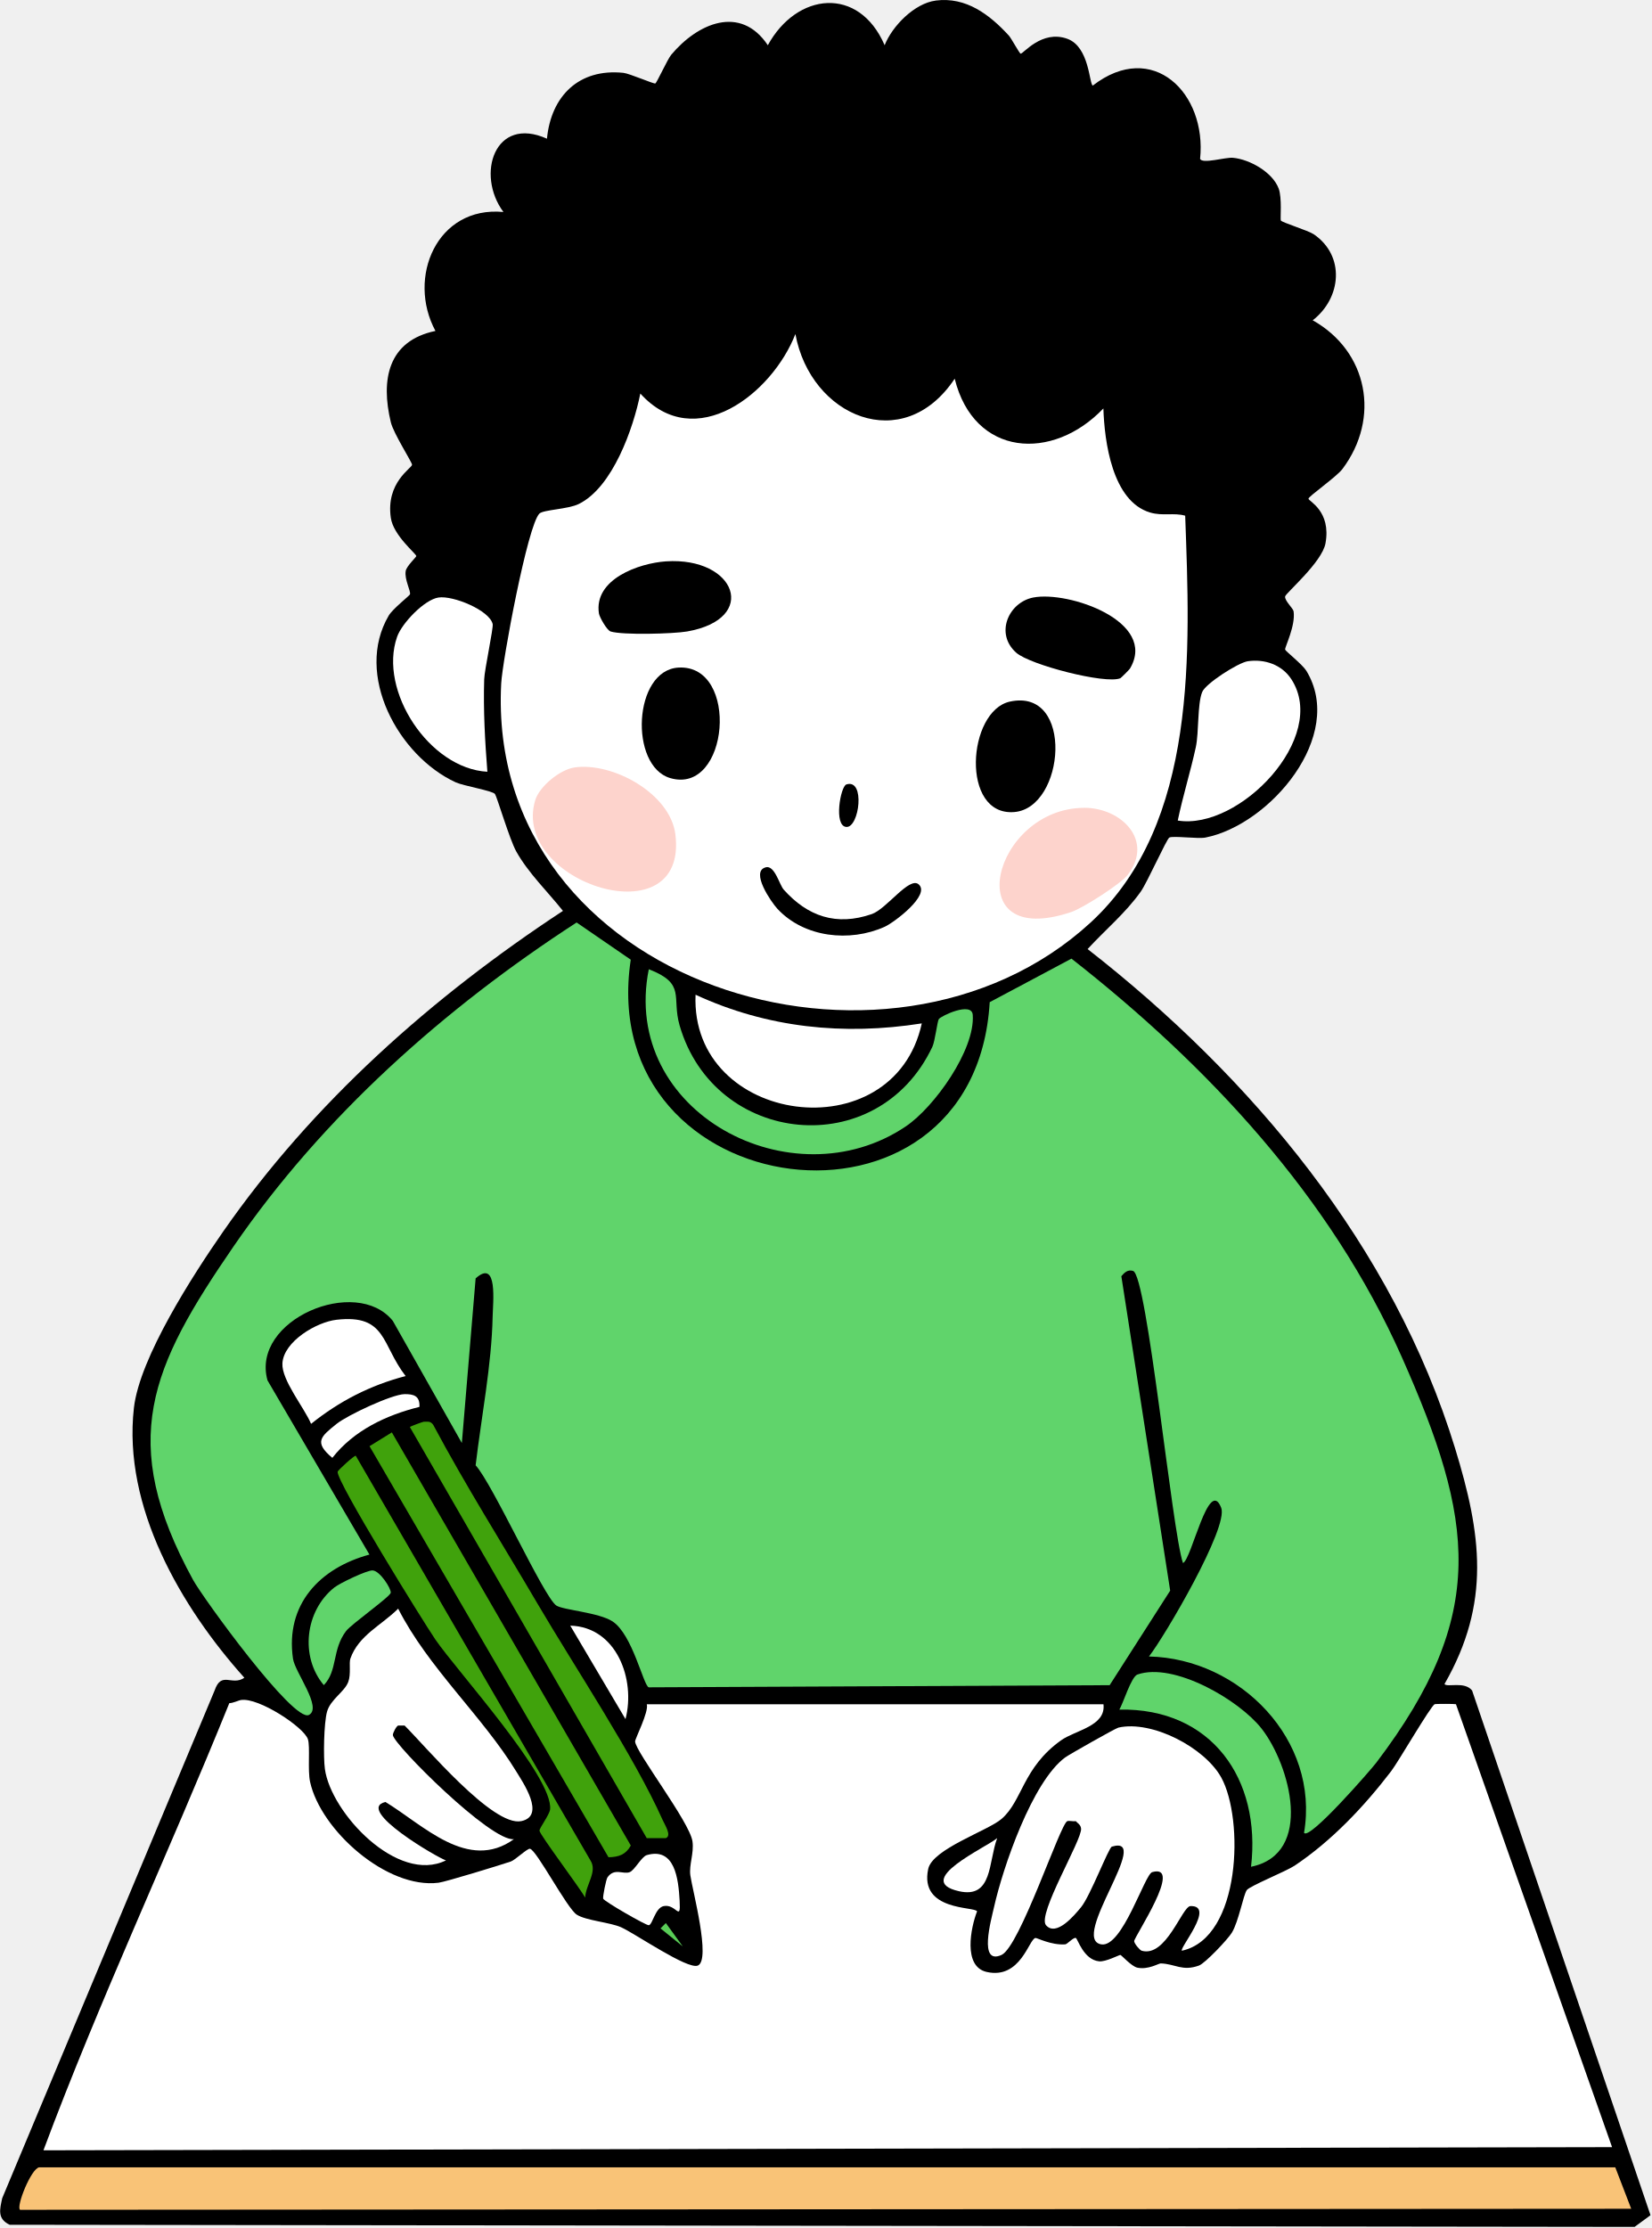
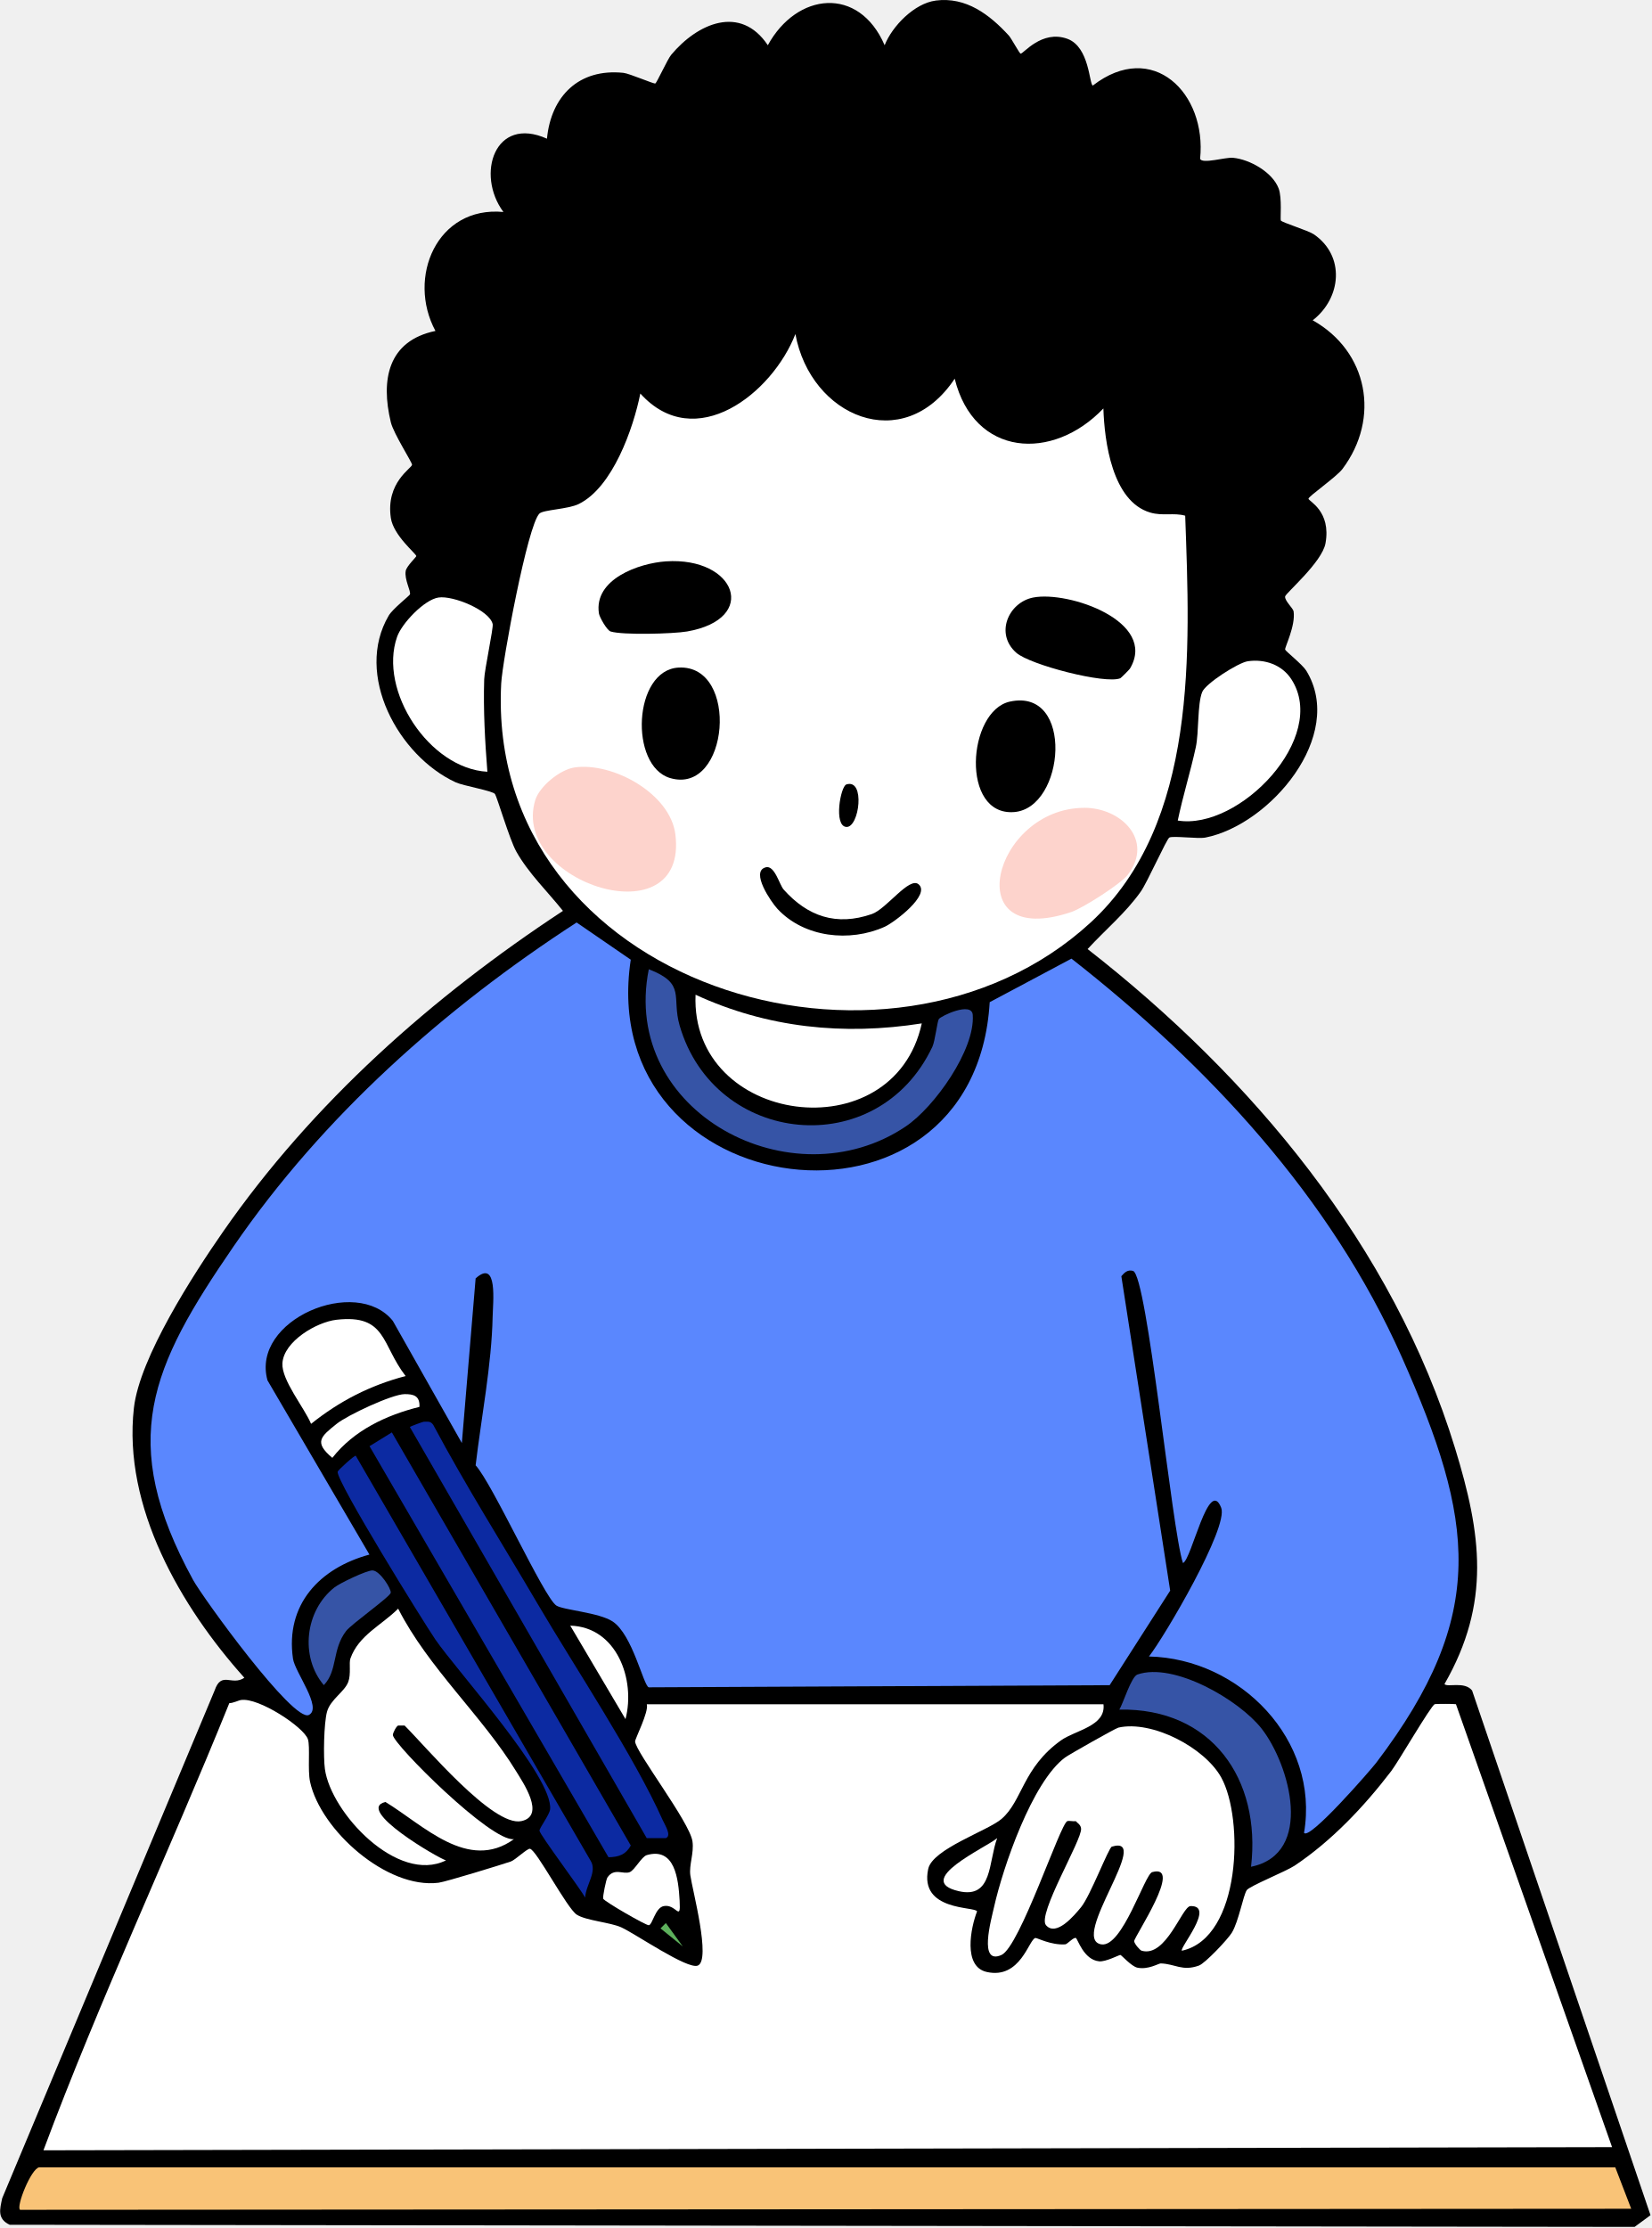
<svg xmlns="http://www.w3.org/2000/svg" width="1439" height="1941" viewBox="0 0 1439 1941" fill="none">
  <path d="M815.229 0.493C841.792 -2.955 862.254 12.694 879.079 31.032C881.087 33.23 888.325 46.568 889.272 46.757C891.47 47.212 907.612 25.69 930.007 33.799C949.446 40.846 949.029 73.659 952.212 74.531C1004.39 34.215 1051.61 81.162 1045.69 138.377C1047.55 143.113 1067.71 136.823 1074.38 137.467C1088.97 138.831 1108.86 150.047 1114.17 164.294C1117.2 172.402 1115.42 190.779 1116.02 192.068C1116.82 193.773 1139.86 200.783 1144.71 204.079C1172.29 222.911 1168.88 259.627 1143.8 279.027C1192.04 306.081 1202.99 364.281 1169.72 408.575C1164.56 415.471 1139.93 432.522 1140.12 434.492C1140.31 436.69 1160.05 445.215 1154.94 473.368C1151.95 489.85 1120.23 516.752 1119.77 519.632C1119.21 523.308 1126.78 529.938 1127.16 532.591C1128.98 545.246 1119.4 563.851 1119.77 565.897C1120 567.185 1134.93 578.931 1138.27 584.387C1172.75 641.034 1106.36 718.634 1050.35 729.66C1043.91 730.948 1022.16 727.955 1018.9 729.66C1016.52 730.872 999.73 768.649 993.932 776.834C980.745 795.438 962.936 810.14 947.665 826.811C1090.82 938.513 1213.83 1085.49 1267.86 1261.72C1290.71 1336.25 1299.35 1396.16 1258.61 1467.16C1261.23 1470.23 1276.05 1464.47 1282.68 1472.73L1438.15 1929.85L1424.28 1940.04L8.412 1938.18C-2.577 1932.99 -0.152 1924.73 1.932 1915.03L187.002 1472.73C192.951 1455.38 201.931 1469.13 212.92 1461.63C157.597 1399.95 106.934 1312.76 116.672 1226.6C121.636 1182.6 168.51 1110.23 194.391 1072.99C272.45 960.755 376.656 868.34 490.524 793.543C477.262 776.872 460.248 760.503 449.789 741.709C444.067 731.441 433.003 694.118 431.297 691.731C429.251 688.89 403.787 684.646 397.042 681.539C347.175 658.577 308.449 587.684 338.725 536.266C342.211 530.355 356.838 518.988 357.217 517.775C358.126 514.972 352.253 504.893 353.503 497.428C354.185 493.298 362.749 485.265 362.749 484.47C362.749 482.424 342.78 466.623 340.544 451.164C336.035 420.245 358.884 407.893 359.036 404.899C359.149 402.815 342.931 377.808 340.544 367.88C331.601 330.861 338.005 296.911 379.422 288.31C354.337 241.856 380.71 179.223 438.649 184.679C414.397 151.979 431.108 100.334 476.58 120.833C480.179 83.663 504.431 59.45 543.195 63.467C548.538 64.035 569.607 73.243 570.971 72.712C572.335 72.182 581.505 51.759 584.84 47.742C607.765 20.309 645.203 3.751 669.038 39.406C694.161 -6.555 748.31 -12.655 770.818 39.406C777.488 22.583 796.851 2.918 815.229 0.531V0.493Z" fill="black" />
  <path d="M210.002 1481.03C225.349 1478.61 265.023 1504.79 268.319 1515.28C270.366 1521.76 267.941 1542.07 270.176 1552.3C279.346 1594.36 337.057 1645.89 382.15 1640.21C388.44 1639.41 436.375 1624.67 445.09 1621.72C448.993 1620.39 459.376 1610.24 461.763 1610.62C467.409 1611.49 493.972 1662.41 502.498 1667.98C510.493 1673.21 531.713 1674.69 541.376 1679.09C553.843 1684.77 598.973 1715.99 607.992 1712.39C619.777 1707.69 603.255 1646.35 601.512 1633.73C600.262 1624.64 604.847 1614.41 603.369 1604.14C600.944 1587.28 553.805 1526.35 553.388 1517.14C553.275 1514.79 565.476 1491.37 563.581 1484.74H961.495C963.731 1503.88 937.017 1507.25 924.474 1516.19C890.977 1540.14 890.939 1568.97 872.636 1584.66C860.624 1594.97 812.538 1610.77 808.787 1628.16C800.791 1665.29 849.787 1660.71 851.341 1665.18C845.922 1679.12 838.836 1713.19 859.677 1717.92C889.347 1724.67 896.547 1689.13 902.231 1688.33C903.595 1688.14 915.797 1694.73 928.15 1693.9C930.082 1693.75 935.273 1687.61 937.396 1688.33C939.025 1688.9 944.065 1707.35 957.744 1708.68C963.504 1709.25 975.288 1702.99 976.236 1703.11C977.183 1703.22 985.899 1713.15 991.052 1714.21C1000.49 1716.18 1009.54 1710.46 1011.4 1710.5C1023.91 1710.88 1030.2 1717.62 1044.71 1712.35C1050.13 1710.38 1069.98 1689.35 1073.39 1683.67C1079.34 1673.82 1083.25 1651.24 1086.35 1646.65C1088.7 1643.16 1120.61 1630.28 1128 1625.36C1160.28 1603.8 1188.7 1573.75 1212.2 1542.98C1218.49 1534.76 1246.83 1485.8 1250.13 1484.67C1251.26 1484.29 1267.78 1484.33 1268.62 1484.67L1404.65 1870.55L37.855 1873.31C86.736 1742.4 147.176 1613.91 199.809 1483.76C203.03 1483.76 208.145 1481.26 210.002 1480.99V1481.03Z" fill="white" />
  <path d="M34.179 1888.17H1407.46L1421.33 1924.24L17.506 1925.15C13.755 1922.76 27.017 1889.23 34.179 1888.13V1888.17Z" fill="#F9C377" />
-   <path d="M502.422 803.66L549.599 836.057C517.162 1051.2 849.219 1094.51 862.367 873.076L933.606 835.147C1052.48 928.245 1159.45 1042.64 1221.4 1182.15C1284.53 1324.35 1297.49 1406.16 1199.2 1535.63C1194.69 1541.58 1140.65 1603.76 1136.26 1596.71C1150.01 1515.93 1080.4 1444.88 1001.13 1443.1C1014.81 1425.63 1070.7 1330.49 1064.07 1313.55C1053.23 1285.93 1038.23 1358.99 1030.76 1361.68C1021.1 1333.6 999.616 1110.99 987.263 1107.2C982.64 1105.8 979.76 1108.64 977.069 1111.82L1019.62 1385.74L966.876 1468.11L565.249 1469.97C560.55 1468.26 551.19 1424.08 533.797 1412.6C521.937 1404.76 490.675 1402.64 484.764 1398.73C473.965 1391.61 429.137 1292.56 414.435 1276.57C419.361 1234.89 428.417 1188.78 429.251 1147.02C429.478 1135.09 434.025 1096.1 414.435 1113.72L402.423 1257.14L342.286 1150.74C310.456 1111.03 218.339 1149.83 233.079 1202.57L321.9 1354.32C278.664 1366.03 248.464 1397.79 255.284 1445C256.989 1456.89 281.165 1487.81 269.153 1494.03C255.701 1501 176.581 1391.65 168.282 1376.49C101.894 1255.24 131.374 1190.86 203.447 1085.95C281.506 972.311 387.228 878.38 502.346 803.698L502.422 803.66Z" fill="#60D46B" />
-   <path d="M565.363 844.393C598.179 857.124 584.954 868.416 592.191 893.423C622.582 998.153 764.718 1012.93 812.425 911.914C814.699 907.102 816.669 889.975 817.996 887.853C819.663 885.163 846.756 872.28 847.59 884.14C849.75 914.566 814.168 964.506 789.273 981.292C690.562 1047.87 540.278 969.318 565.325 844.355L565.363 844.393Z" fill="#60D46B" />
-   <path d="M991.053 1458.83C1022.73 1447.76 1079.8 1480.99 1099.31 1506C1124.06 1537.68 1145.2 1615.05 1090.07 1626.3C1099.05 1549.92 1055.66 1487.85 975.327 1489.37C978.586 1484.18 985.672 1460.72 991.053 1458.83Z" fill="#60D46B" />
+   <path d="M502.422 803.66L549.599 836.057C517.162 1051.2 849.219 1094.51 862.367 873.076L933.606 835.147C1052.48 928.245 1159.45 1042.64 1221.4 1182.15C1284.53 1324.35 1297.49 1406.16 1199.2 1535.63C1194.69 1541.58 1140.65 1603.76 1136.26 1596.71C1150.01 1515.93 1080.4 1444.88 1001.13 1443.1C1014.81 1425.63 1070.7 1330.49 1064.07 1313.55C1053.23 1285.93 1038.23 1358.99 1030.76 1361.68C1021.1 1333.6 999.616 1110.99 987.263 1107.2C982.64 1105.8 979.76 1108.64 977.069 1111.82L1019.62 1385.74L966.876 1468.11L565.249 1469.97C560.55 1468.26 551.19 1424.08 533.797 1412.6C521.937 1404.76 490.675 1402.64 484.764 1398.73C473.965 1391.61 429.137 1292.56 414.435 1276.57C419.361 1234.89 428.417 1188.78 429.251 1147.02C429.478 1135.09 434.025 1096.1 414.435 1113.72L402.423 1257.14L342.286 1150.74C310.456 1111.03 218.339 1149.83 233.079 1202.57L321.9 1354.32C278.664 1366.03 248.464 1397.79 255.284 1445C256.989 1456.89 281.165 1487.81 269.153 1494.03C255.701 1501 176.581 1391.65 168.282 1376.49C101.894 1255.24 131.374 1190.86 203.447 1085.95C281.506 972.311 387.228 878.38 502.346 803.698L502.422 803.66Z" fill="#5A87FE" />
+   <path d="M565.363 844.393C598.179 857.124 584.954 868.416 592.191 893.423C622.582 998.153 764.718 1012.93 812.425 911.914C814.699 907.102 816.669 889.975 817.996 887.853C819.663 885.163 846.756 872.28 847.59 884.14C849.75 914.566 814.168 964.506 789.273 981.292C690.562 1047.87 540.278 969.318 565.325 844.355L565.363 844.393Z" fill="#3654A6" />
+   <path d="M991.053 1458.83C1022.73 1447.76 1079.8 1480.99 1099.31 1506C1124.06 1537.68 1145.2 1615.05 1090.07 1626.3C1099.05 1549.92 1055.66 1487.85 975.327 1489.37C978.586 1484.18 985.672 1460.72 991.053 1458.83Z" fill="#3654A6" />
  <path d="M974.38 1505.09C1003.78 1498.38 1049.75 1522.48 1064.15 1548.59C1083.97 1584.55 1081.54 1688.14 1029.89 1699.43C1026.94 1697.8 1059.45 1659.87 1037.28 1660.56C1029.97 1660.78 1016.14 1705.68 994.728 1699.43C993.288 1699.02 988.286 1693.29 988.248 1691.1C988.173 1687.46 1031.6 1623.27 1003.97 1630.96C997.381 1632.78 977.979 1697.01 959.563 1693.9C931.712 1689.2 1005.15 1597.73 968.809 1608.76C965.967 1609.63 950.052 1651.65 941.981 1661.5C935.956 1668.89 920.344 1687.42 911.439 1677.23C903.406 1668.06 943.08 1602.55 941.981 1593.04C941.602 1589.66 939.367 1588.72 937.358 1586.56C935.198 1586.97 931.636 1585.95 929.969 1586.56C923.83 1588.75 888.666 1695.95 872.599 1703.15C852.44 1712.16 863.619 1672.72 866.119 1661.5C873.888 1626.8 899.427 1552.19 928.112 1531.05C931.523 1528.55 971.803 1505.74 974.38 1505.13V1505.09Z" fill="white" />
  <path d="M868.885 1601.33C861.079 1622.17 865.058 1654.27 835.577 1647.6C794.766 1638.35 859.298 1609.56 868.885 1601.33Z" fill="white" />
  <path d="M346.948 1401.46C372.98 1452.76 420.422 1495.2 449.675 1543.02C455.549 1552.64 475.746 1581.93 454.298 1586.52C429.516 1591.82 370.441 1520.93 352.518 1503.24H346.948C345.356 1503.77 342.211 1509.79 342.325 1511.57C342.817 1519.72 428.076 1604.9 447.819 1602.24C407.842 1631 368.963 1589.93 335.845 1569.85C308.714 1576.33 382.378 1619.1 388.592 1620.73C346.493 1641.5 288.365 1579.36 283.098 1541.16C281.658 1530.86 282.189 1501.08 284.955 1491.19C287.986 1480.42 300.188 1473.98 303.447 1465.27C306.023 1458.41 303.939 1448.79 305.303 1444.92C312.503 1424.54 332.359 1416.01 346.948 1401.42V1401.46Z" fill="white" />
-   <path d="M341.416 1247.85L549.637 1607.81C545.204 1615.73 539.255 1617.82 530.198 1618.01L321.977 1259.9L341.416 1247.89V1247.85Z" fill="#40A20C" />
-   <path d="M369.191 1238.61C372.79 1238.61 375.14 1237.85 377.527 1241.37C405.757 1294.34 437.853 1345.12 468.205 1396.84C500.565 1451.97 552.706 1530.17 577.412 1585.61C579.383 1590 585.484 1599.21 580.179 1601.33H563.506L357.141 1243.23C357.406 1242.62 368.509 1238.61 369.153 1238.61H369.191Z" fill="#40A20C" />
-   <path d="M309.964 1268.2L514.473 1620.77C520.725 1630.55 510.608 1641.38 509.85 1653.17C505.644 1645.21 470.289 1598.38 470.062 1594.85C469.91 1592.66 478.815 1580.95 479.308 1576.36C482.453 1548.4 398.369 1456.06 379.346 1428.32C368.926 1413.09 292.95 1290.48 294.201 1282.11C294.352 1280.97 308.449 1268.01 309.926 1268.24L309.964 1268.2Z" fill="#40A20C" />
+   <path d="M341.416 1247.85L549.637 1607.81C545.204 1615.73 539.255 1617.82 530.198 1618.01L321.977 1259.9L341.416 1247.89V1247.85Z" fill="#0C2AA2" />
+   <path d="M369.191 1238.61C372.79 1238.61 375.14 1237.85 377.527 1241.37C405.757 1294.34 437.853 1345.12 468.205 1396.84C500.565 1451.97 552.706 1530.17 577.412 1585.61C579.383 1590 585.484 1599.21 580.179 1601.33H563.506L357.141 1243.23C357.406 1242.62 368.509 1238.61 369.153 1238.61H369.191Z" fill="#0C2AA2" />
+   <path d="M309.964 1268.2L514.473 1620.77C520.725 1630.55 510.608 1641.38 509.85 1653.17C505.644 1645.21 470.289 1598.38 470.062 1594.85C469.91 1592.66 478.815 1580.95 479.308 1576.36C482.453 1548.4 398.369 1456.06 379.346 1428.32C368.926 1413.09 292.95 1290.48 294.201 1282.11C294.352 1280.97 308.449 1268.01 309.926 1268.24L309.964 1268.2Z" fill="#0C2AA2" />
  <path d="M293.291 1149.75C336.944 1144.79 332.169 1171.43 353.427 1198.78C322.355 1206.97 295.944 1220.53 271.048 1240.43C265.25 1226.48 245.205 1202.31 246.076 1187.68C247.213 1168.55 275.86 1151.72 293.253 1149.75H293.291Z" fill="white" />
-   <path d="M324.742 1368.15C331.07 1368.46 340.998 1384.11 340.468 1387.59C339.937 1391.08 306.326 1414.76 301.59 1420.9C289.161 1437.12 294.39 1455.38 282.151 1468.07C261.272 1443.29 265.705 1403.24 291.397 1382.93C296.133 1379.18 319.74 1367.89 324.704 1368.12L324.742 1368.15Z" fill="#60D46B" />
+   <path d="M324.742 1368.15C331.07 1368.46 340.998 1384.11 340.468 1387.59C339.937 1391.08 306.326 1414.76 301.59 1420.9C289.161 1437.12 294.39 1455.38 282.151 1468.07C261.272 1443.29 265.705 1403.24 291.397 1382.93C296.133 1379.18 319.74 1367.89 324.704 1368.12L324.742 1368.15Z" fill="#3654A6" />
  <path d="M563.506 1616.15C588.061 1609.03 591.13 1636.76 592.191 1655.93C593.252 1675.11 589.236 1658.4 578.323 1660.56C570.858 1662.03 568.622 1676.7 565.363 1677.23C563.09 1677.61 526.182 1656.31 525.576 1654.08C525.083 1652.22 528.152 1637.18 529.289 1635.59C535.314 1626.91 543.044 1633.24 548.728 1630.96C552.934 1629.3 559.073 1617.44 563.544 1616.15H563.506Z" fill="white" />
  <path d="M496.891 1416.24C537.398 1417.34 553.995 1463.3 545.015 1497.66L496.891 1416.24Z" fill="white" />
  <path d="M352.518 1214.55C360.21 1214.47 366.008 1215.95 365.478 1225.65C336.527 1232.85 308.373 1246.07 289.578 1270.06C273.246 1256.38 279.461 1251.57 293.292 1240.46C302.689 1232.89 341.491 1214.7 352.518 1214.55Z" fill="white" />
-   <path d="M580.179 1675.33L594.958 1695.72L575.519 1679.99L580.179 1675.33Z" fill="#59CC57" />
+   <path d="M580.179 1675.33L594.958 1695.72L575.519 1679.99L580.179 1675.33Z" fill="#5DB05C" />
  <path d="M1087.3 576.051C1102.04 573.929 1117.05 579.12 1125.23 591.776C1158.05 642.398 1079.8 723.559 1026.22 714.845C1030.69 693.436 1037.28 672.407 1041.94 650.999C1044.75 638.078 1043.23 613.449 1047.51 602.878C1050.51 595.451 1078.96 577.226 1087.3 576.051Z" fill="white" />
  <path d="M382.112 520.542C394.844 518.647 426.56 531.681 429.289 543.693C430.047 546.989 422.127 583.667 421.9 591.814C421.066 618.754 422.582 645.543 424.666 672.331C374.268 669.679 329.517 601.855 346 554.795C350.168 542.897 369.797 522.398 382.074 520.542H382.112Z" fill="white" />
  <path d="M606.059 866.597C668.545 895.469 735.199 902.29 803.179 891.567C778.624 1004.25 601.285 980.193 606.059 866.597Z" fill="white" />
  <path d="M693.063 291.038C706.249 362.916 786.886 397.548 831.864 329.914C848.689 398.003 917.162 402.285 961.421 355.831C962.33 384.552 969.075 436.689 1002.16 446.503C1013.18 449.762 1022.62 446.427 1032.7 449.269C1036.9 566.541 1044.29 717.194 950.318 803.66C774.116 965.832 422.999 857.844 436.717 595.451C437.74 575.9 459.68 457.529 470.025 447.412C473.473 444.04 494.844 443.699 504.28 439.077C533.874 424.602 551.911 372.995 557.936 342.834C605.719 395.73 672.941 342.759 693.063 291V291.038Z" fill="white" />
  <path d="M500.566 668.58C533.988 663.806 584.044 691.315 588.478 726.894C599.884 818.513 444.939 768.915 466.311 697.301C469.949 685.063 488.024 670.399 500.566 668.618V668.58Z" fill="#FDD3CC" />
  <path d="M944.785 703.743C976.956 703.743 1005.64 732.009 982.716 762.056C976.539 770.165 943.459 791.118 933.682 794.453C833.645 828.365 865.248 703.856 944.785 703.781V703.743Z" fill="#FDD3CC" />
  <path d="M900.337 520.541C931.068 514.593 1009.05 541.419 984.535 582.531C983.966 583.44 976.805 590.601 976.198 590.866C963.353 596.285 897.495 579.234 885.52 568.663C866.612 551.991 878.851 524.709 900.337 520.541Z" fill="black" />
  <path d="M580.179 489.054C641.338 484.962 661.649 539.184 598.671 550.134C586.659 552.218 542.362 553.393 532.055 550.134C528.796 549.111 522.354 537.63 521.862 534.409C517.277 504.438 556.913 490.646 580.179 489.054Z" fill="black" />
  <path d="M879.988 611.214C936.297 599.013 928.075 703.932 883.702 707.456C836.791 711.169 842.815 619.284 879.988 611.214Z" fill="black" />
  <path d="M591.282 581.583C644.711 578.742 635.351 693.095 583.893 677.826C548.197 667.254 551.684 583.705 591.282 581.583Z" fill="black" />
  <path d="M667.143 755.577C675.025 753.455 679.079 770.771 682.869 775.015C703.634 798.242 728.681 807.07 759.678 796.309C772.523 791.838 792.228 763.458 800.413 770.392C811.174 779.562 779.079 803.698 770.818 807.411C740.466 821.052 700.678 816.884 677.336 791.687C671.918 785.814 653.615 759.252 667.143 755.615V755.577Z" fill="black" />
  <path d="M737.473 683.395C754.183 678.015 748.765 721.135 737.473 720.415C726.181 719.695 732.357 685.063 737.473 683.395Z" fill="black" />
</svg>
